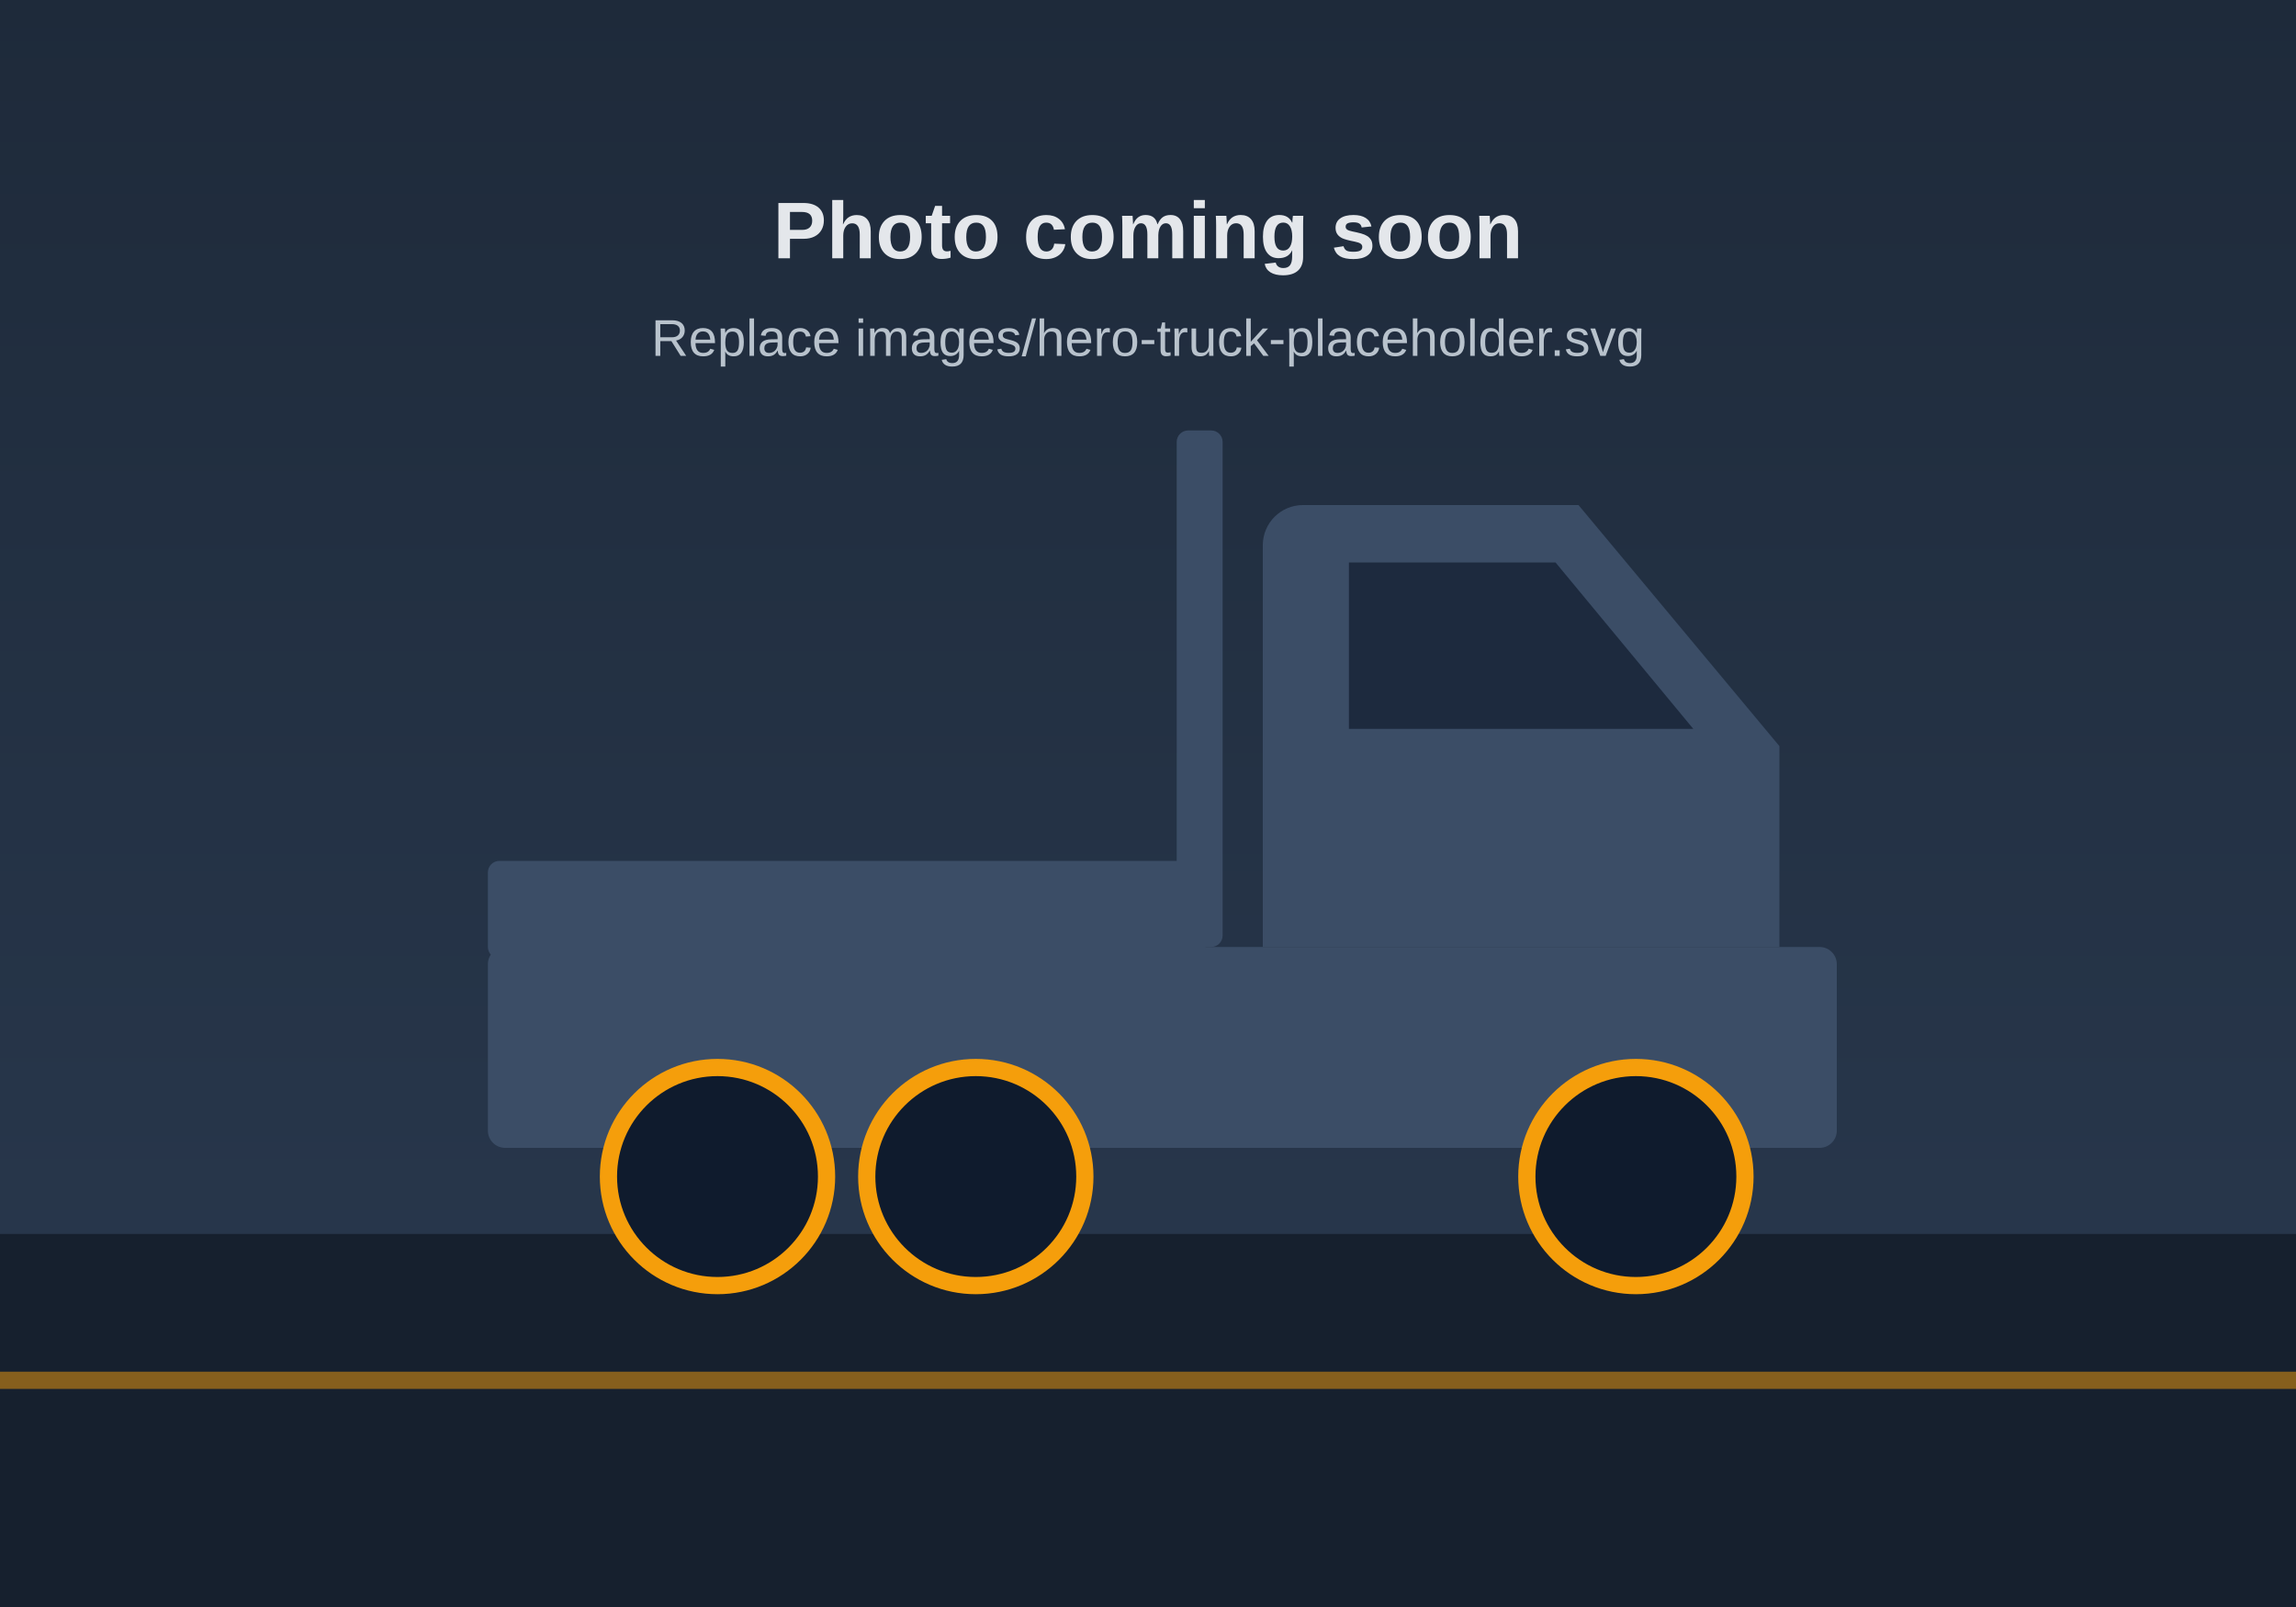
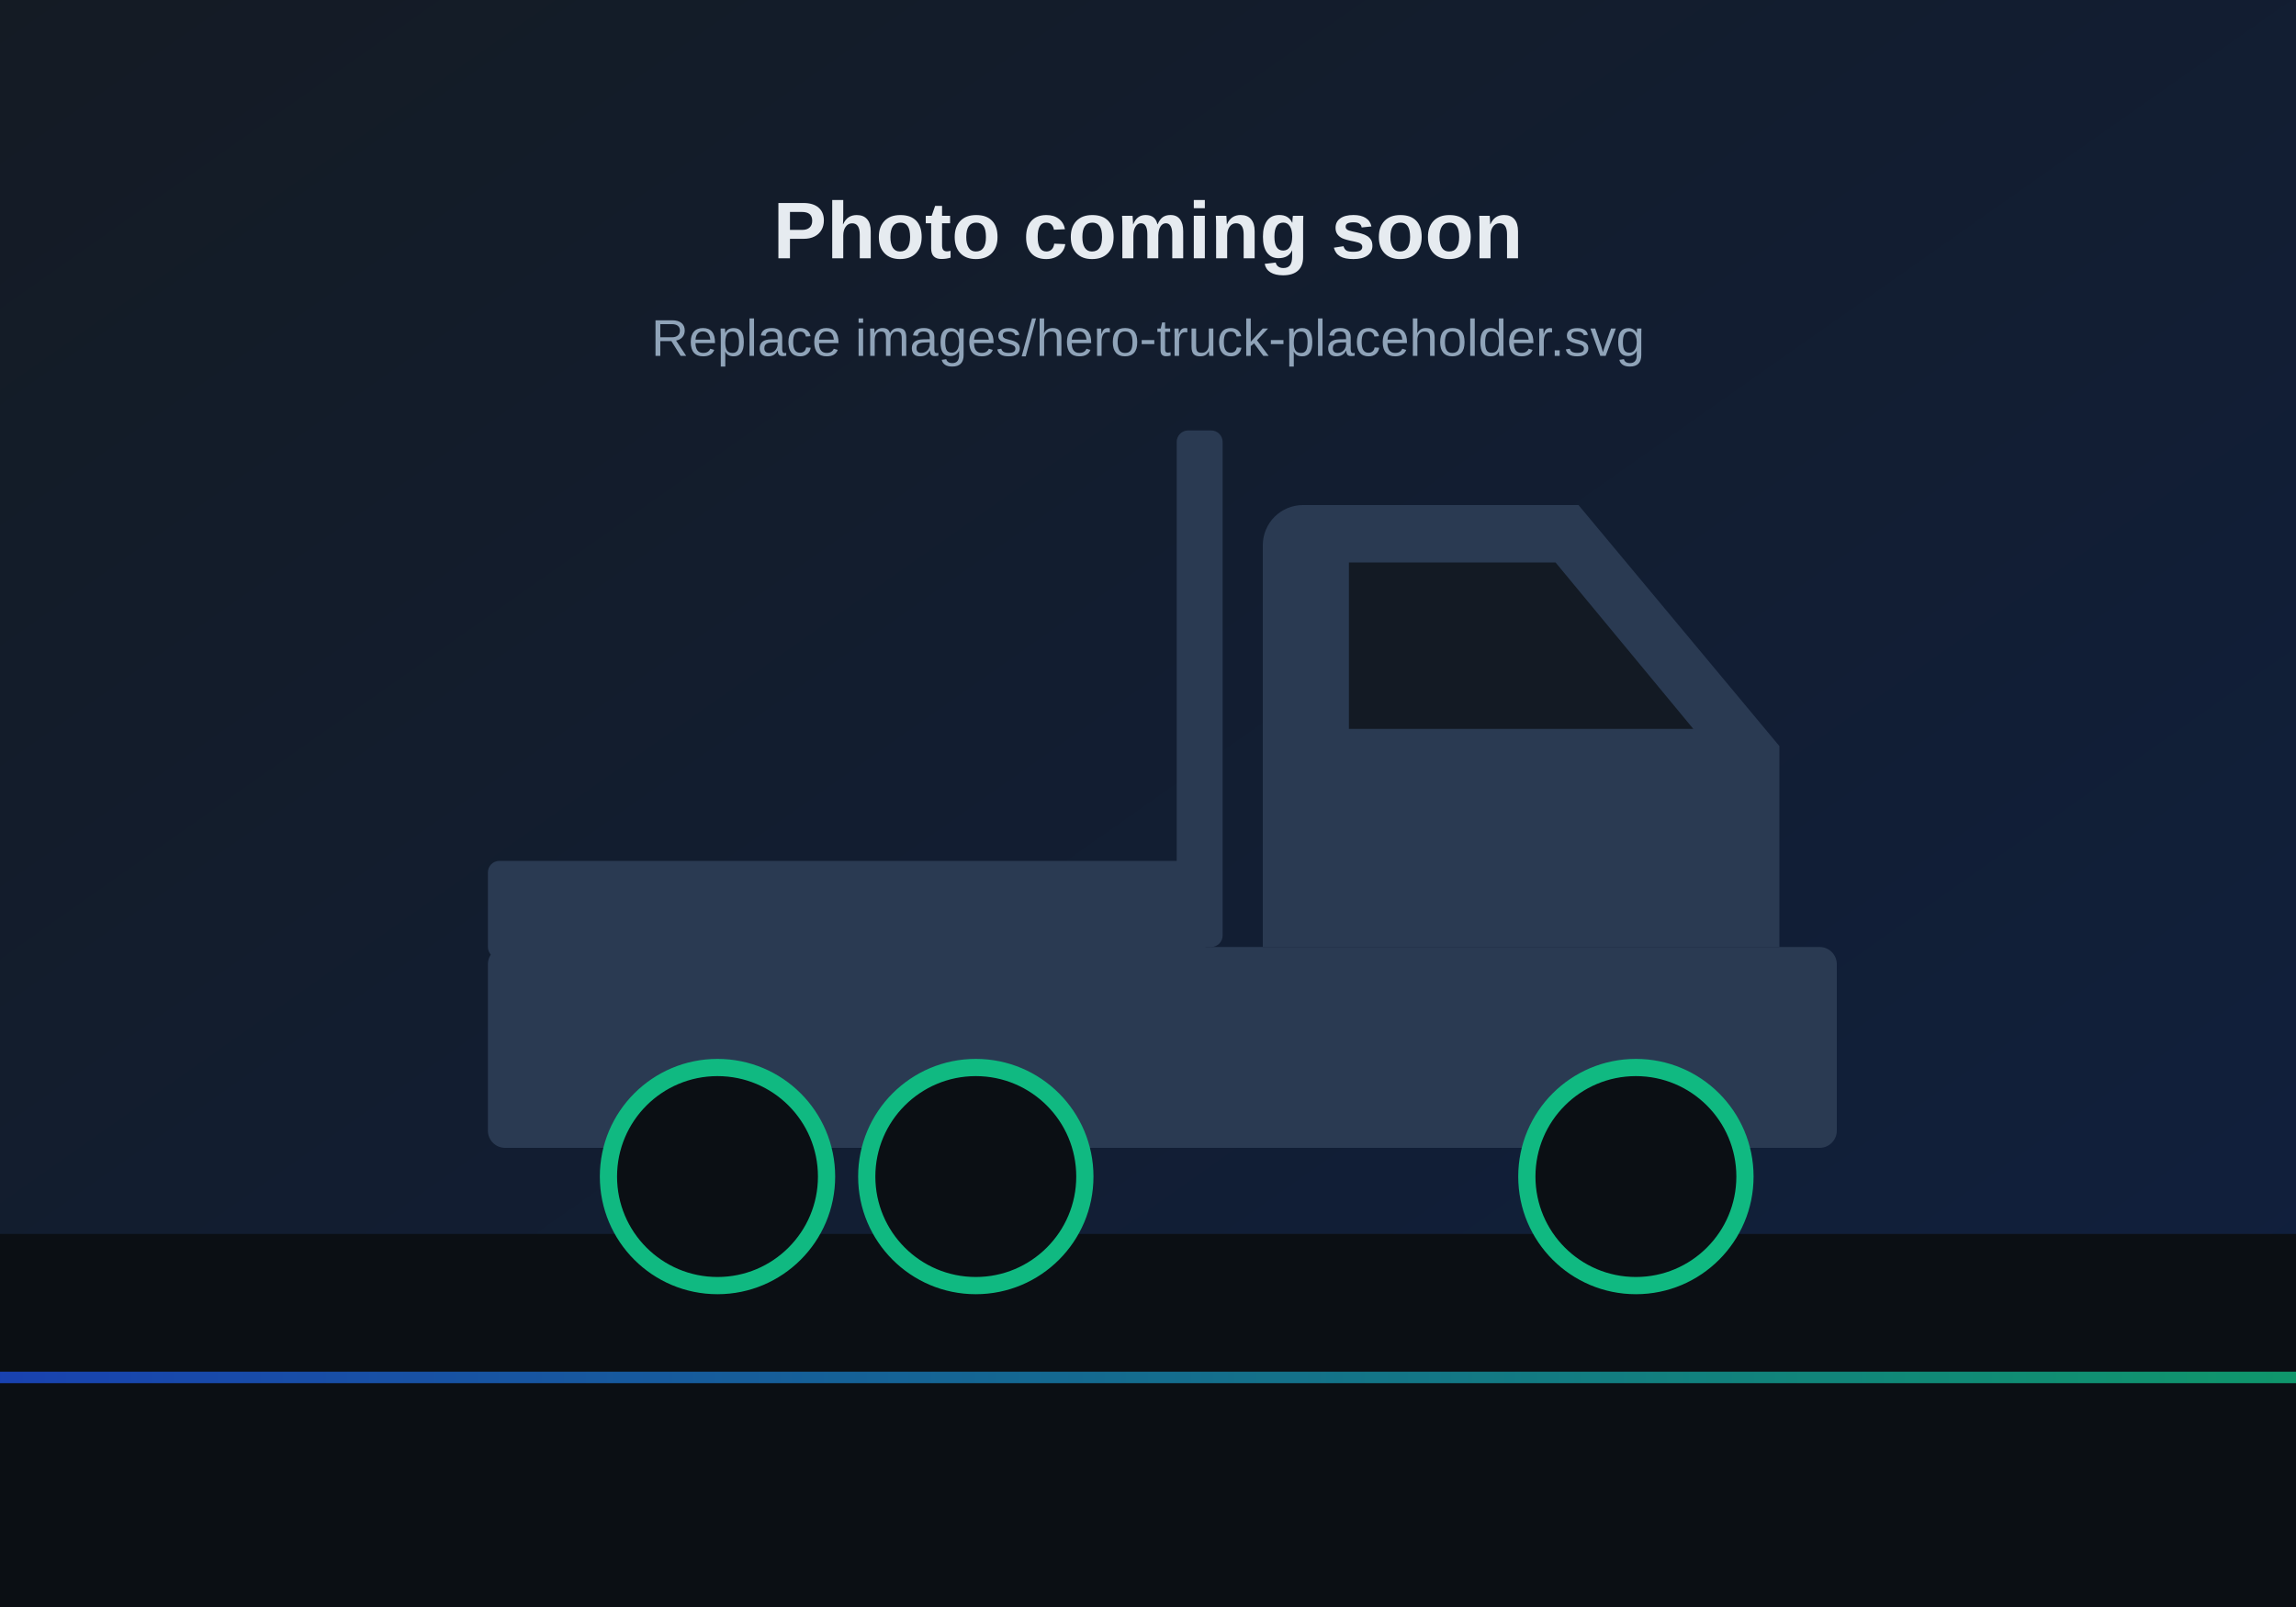
<svg xmlns="http://www.w3.org/2000/svg" viewBox="0 0 800 560" role="img" aria-label="Semi tractor placeholder">
  <defs>
-     <linearGradient id="bg" x1="0" y1="0" x2="0" y2="1">
-       <stop offset="0" stop-color="#1E2A3A" />
-       <stop offset="1" stop-color="#2A3A50" />
+     <linearGradient id="bg" x1="0" y1="0" x2="1" y2="1">
+       <stop offset="0" stop-color="#141B24" />
+       <stop offset="1" stop-color="#10203F" />
+     </linearGradient>
+     <linearGradient id="line" x1="0" y1="0" x2="1" y2="0">
+       <stop offset="0" stop-color="#1D4ED8" />
+       <stop offset="1" stop-color="#10B981" />
    </linearGradient>
  </defs>
  <rect width="800" height="560" fill="url(#bg)" />
-   <rect y="430" width="800" height="130" fill="#16202E" />
-   <rect y="478" width="800" height="6" fill="#F59E0B" opacity=".5" />
-   <g fill="#3B4D66">
+   <rect y="430" width="800" height="130" fill="#0B0F14" />
+   <rect y="478" width="800" height="4" fill="url(#line)" opacity=".8" />
+   <g fill="#2A3A52">
    <rect x="170" y="330" width="470" height="70" rx="6" />
    <path d="M440 330V190a14 14 0 0 1 14-14h96l70 84v70z" />
    <rect x="410" y="150" width="16" height="180" rx="4" />
    <rect x="170" y="300" width="250" height="34" rx="4" />
  </g>
-   <path d="M470 196h72l48 58h-120z" fill="#0F1B2D" opacity=".7" />
-   <g fill="#0F1B2D" stroke="#F59E0B" stroke-width="6">
+   <path d="M470 196h72l48 58h-120z" fill="#0B0F14" opacity=".75" />
+   <g fill="#0B0F14" stroke="#10B981" stroke-width="6">
    <circle cx="250" cy="410" r="38" />
    <circle cx="340" cy="410" r="38" />
    <circle cx="570" cy="410" r="38" />
  </g>
-   <text x="400" y="90" fill="#E4E7EB" font-family="Arial, sans-serif" font-size="28" font-weight="700" text-anchor="middle">Photo coming soon</text>
-   <text x="400" y="124" fill="#B8C2CC" font-family="Arial, sans-serif" font-size="18" text-anchor="middle">Replace images/hero-truck-placeholder.svg</text>
+   <text x="400" y="90" fill="#E6EBF0" font-family="Arial, sans-serif" font-size="28" font-weight="700" text-anchor="middle">Photo coming soon</text>
+   <text x="400" y="124" fill="#8FA3B8" font-family="Arial, sans-serif" font-size="18" text-anchor="middle">Replace images/hero-truck-placeholder.svg</text>
</svg>
